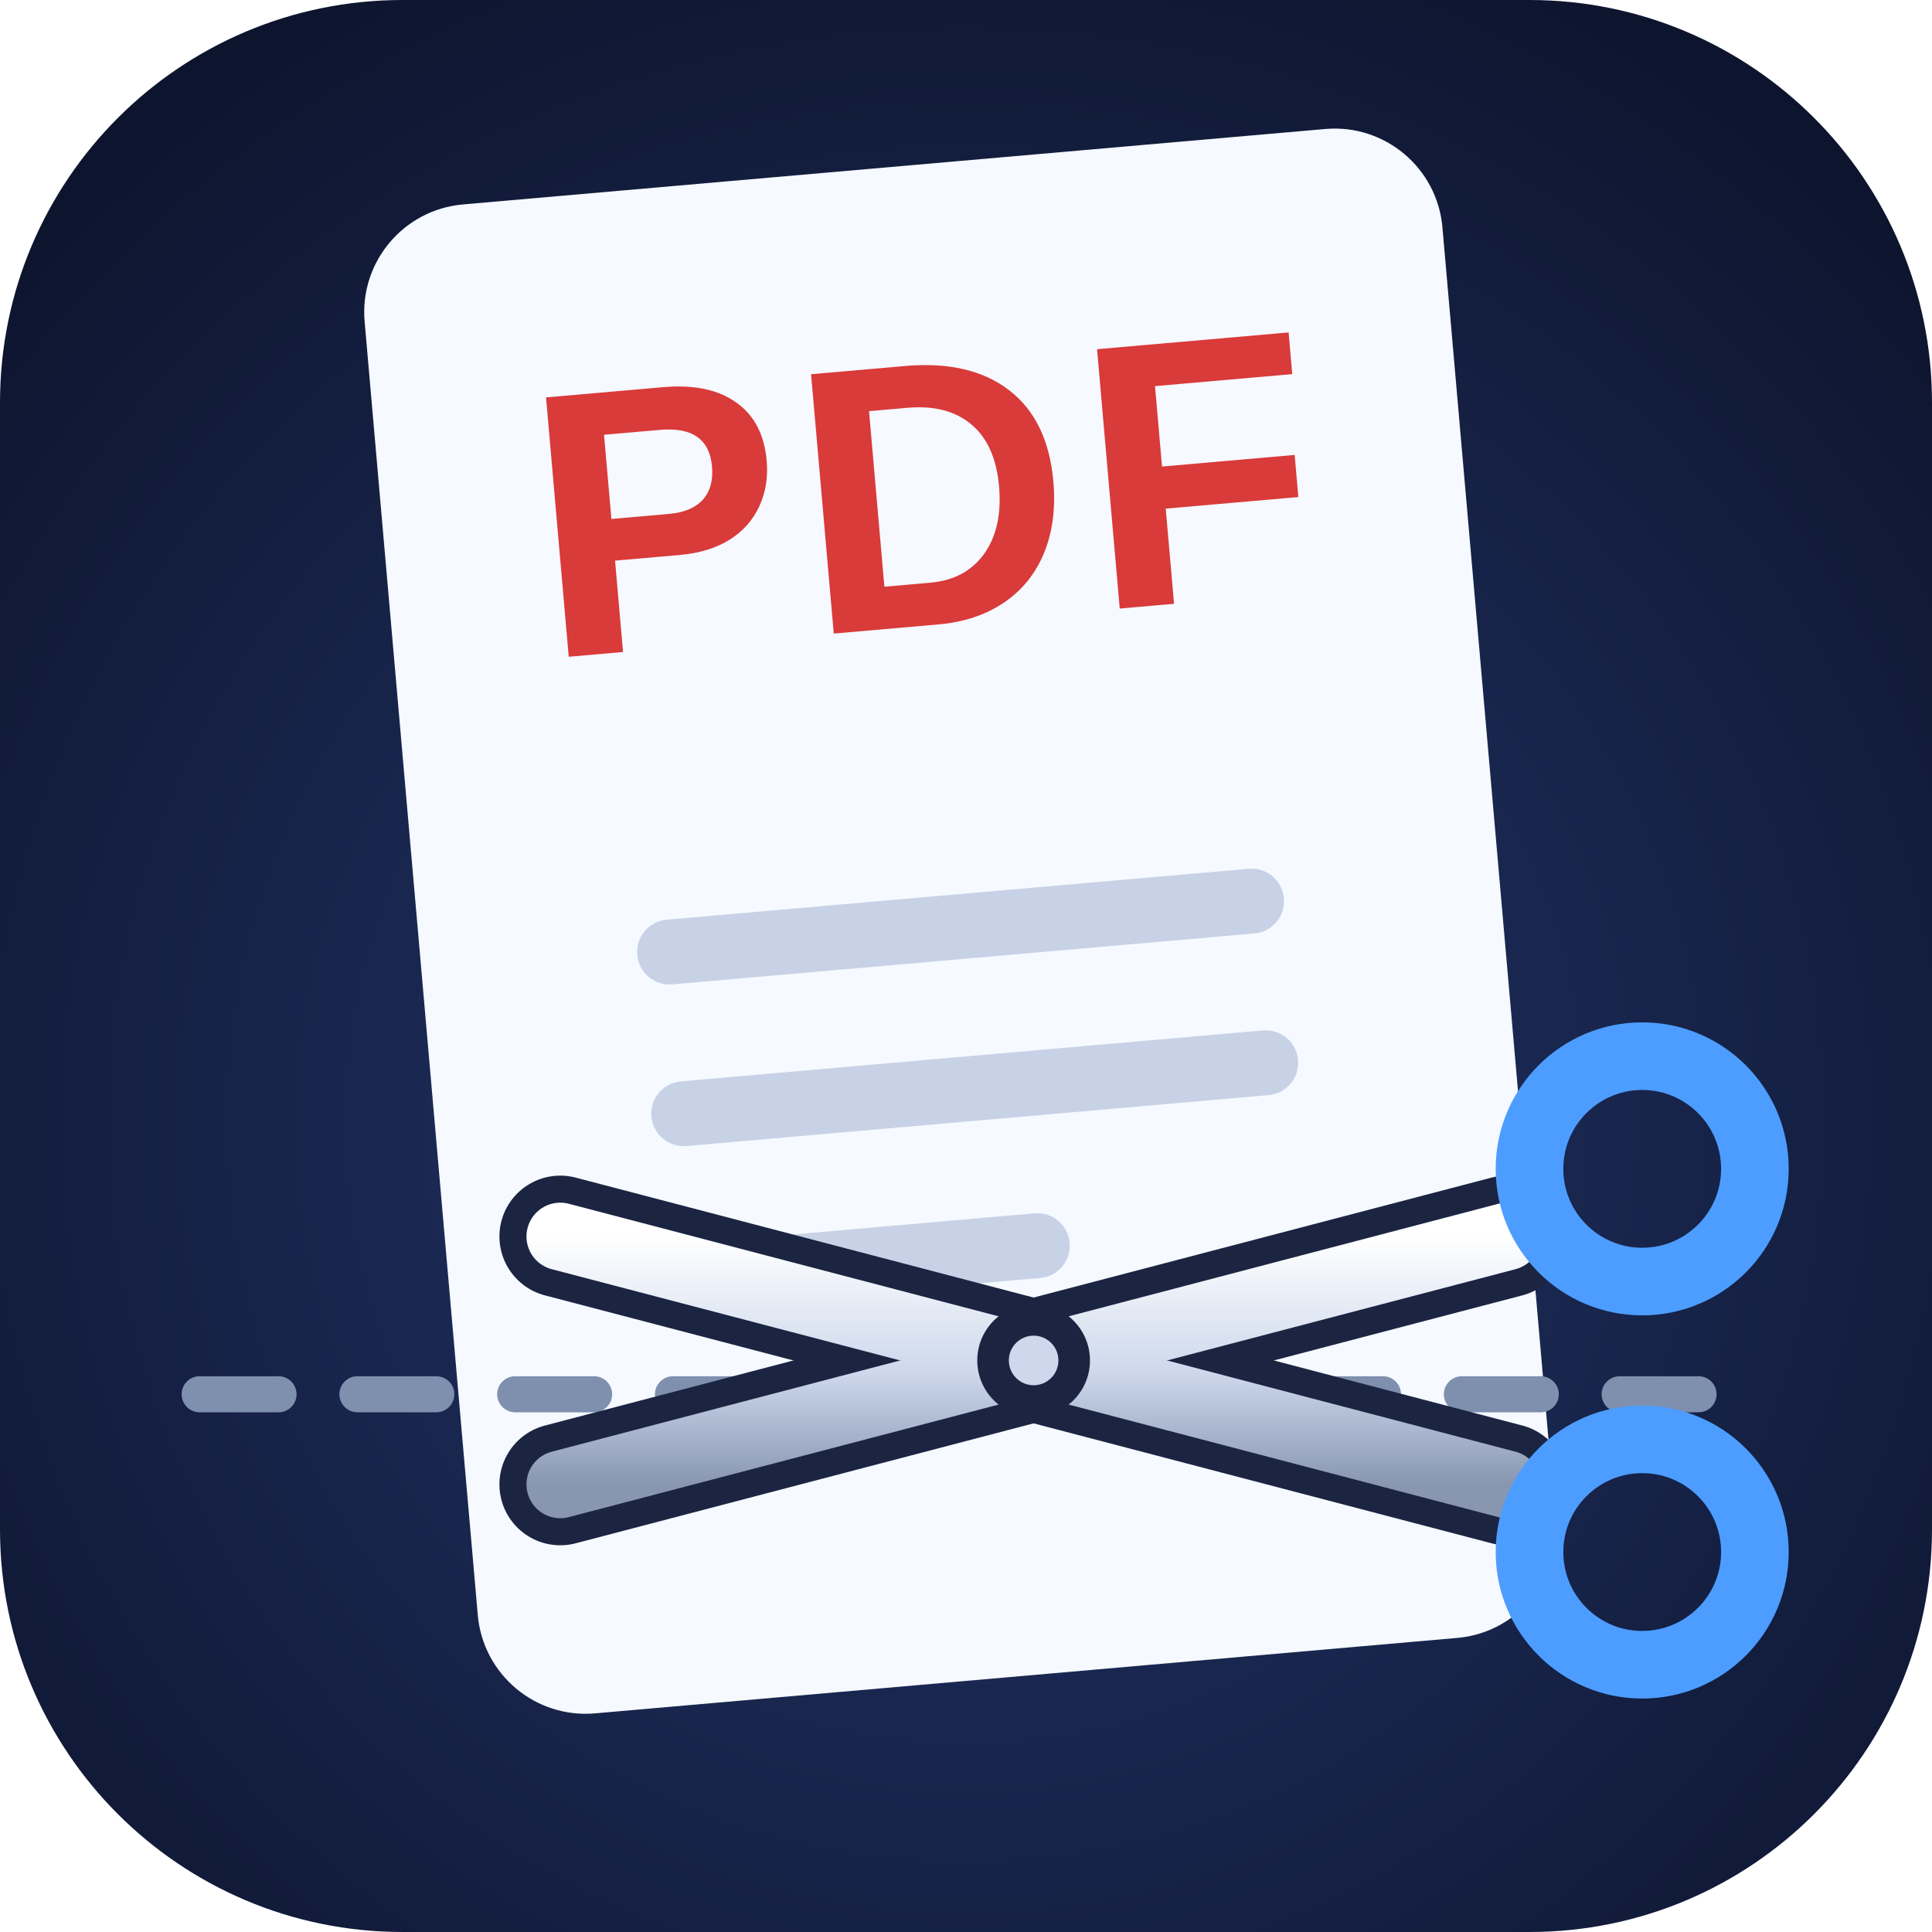
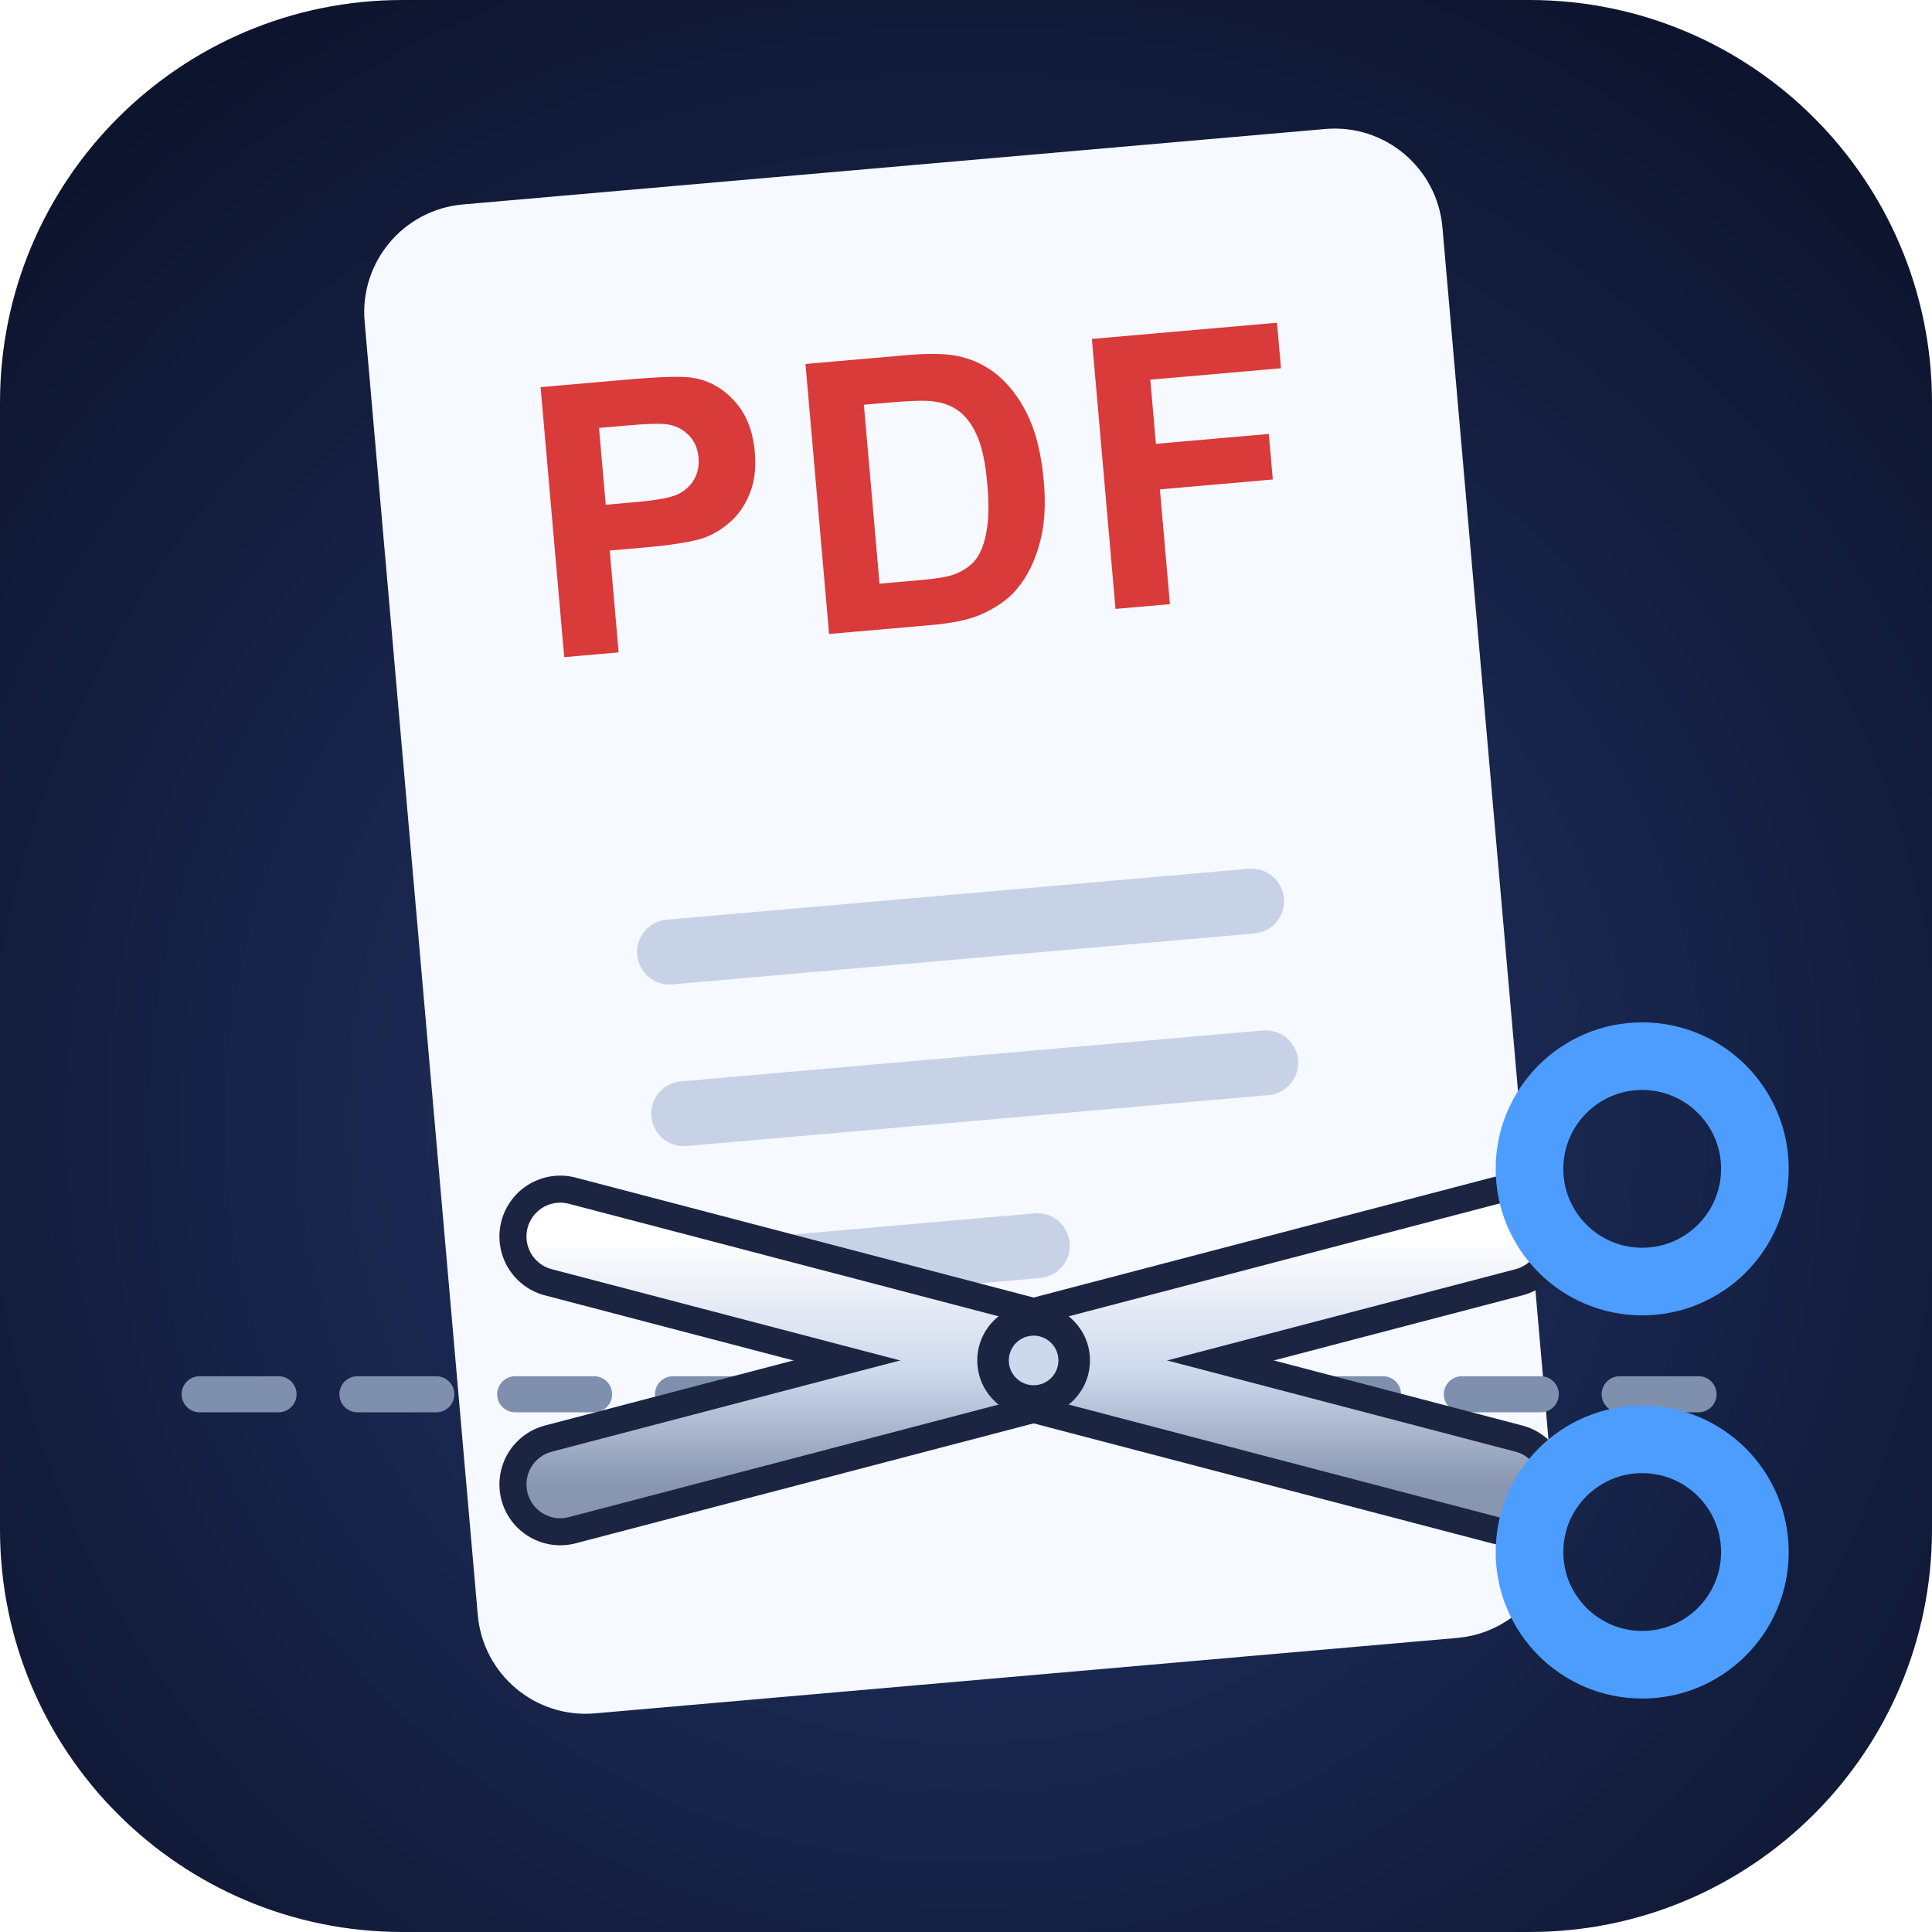
<svg xmlns="http://www.w3.org/2000/svg" viewBox="0 0 96 96" role="img" aria-label="ModiPdf — 가위로 잘리는 PDF 문서">
  <defs>
    <radialGradient id="mp-bg" cx="50%" cy="58%" r="73%">
      <stop offset="0%" stop-color="#23366b" />
      <stop offset="100%" stop-color="#0b1128" />
    </radialGradient>
    <linearGradient id="mp-blade" x1="0" y1="0" x2="0" y2="1">
      <stop offset="0" stop-color="#ffffff" />
      <stop offset="55%" stop-color="#cdd8ec" />
      <stop offset="100%" stop-color="#8896b0" />
    </linearGradient>
  </defs>
  <rect width="96" height="96" rx="20" fill="url(#mp-bg)" />
  <g transform="translate(48 48) scale(1.12) translate(-48 -48)">
    <g transform="rotate(-5 48 49) translate(48 46) scale(1.2) translate(-48 -46)">
      <rect x="28" y="18" width="40" height="56" rx="4" fill="#f6f9ff" />
-       <text x="48" y="35" font-family="'Helvetica Neue', Arial, sans-serif" font-size="14" font-weight="700" letter-spacing="0.5" fill="#d93a3a" text-anchor="middle">PDF</text>
+       <path d="M34.27 35V24.98H37.52Q39.36 24.98 39.92 25.13Q40.78 25.35 41.36 26.11Q41.95 26.87 41.95 28.06Q41.95 28.98 41.61 29.61Q41.28 30.24 40.76 30.6Q40.24 30.96 39.71 31.08Q38.99 31.22 37.61 31.22H36.29V35ZM36.29 26.67V29.52H37.4Q38.6 29.52 39 29.36Q39.4 29.2 39.63 28.87Q39.86 28.53 39.86 28.09Q39.86 27.54 39.54 27.19Q39.22 26.83 38.73 26.74Q38.36 26.67 37.27 26.67ZM44.1 24.98H47.8Q49.05 24.98 49.71 25.17Q50.59 25.43 51.22 26.09Q51.84 26.76 52.17 27.72Q52.5 28.68 52.5 30.08Q52.5 31.32 52.19 32.22Q51.82 33.31 51.12 33.99Q50.59 34.5 49.7 34.79Q49.03 35 47.91 35H44.1ZM46.12 26.67V33.31H47.63Q48.48 33.31 48.86 33.22Q49.35 33.09 49.67 32.8Q50 32.5 50.2 31.83Q50.41 31.16 50.41 30Q50.41 28.83 50.2 28.21Q50 27.59 49.63 27.24Q49.26 26.89 48.69 26.77Q48.27 26.67 47.03 26.67ZM54.73 35V24.98H61.6V26.67H56.75V29.05H60.94V30.74H56.75V35Z" fill="#d93a3a" />
      <rect x="36" y="45" width="24" height="2.4" rx="1.2" fill="#c8d2e6" />
      <rect x="36" y="51" width="24" height="2.4" rx="1.2" fill="#c8d2e6" />
      <rect x="36" y="57" width="15" height="2.4" rx="1.2" fill="#c8d2e6" />
    </g>
    <line x1="14" y1="67" x2="82" y2="67" stroke="#7f8fae" stroke-width="1.6" stroke-dasharray="3.5 3.5" stroke-linecap="round" />
    <g stroke-linecap="round">
      <line x1="30" y1="71" x2="72" y2="60" stroke="#1b2542" stroke-width="5.4" />
      <line x1="30" y1="60" x2="72" y2="71" stroke="#1b2542" stroke-width="5.4" />
      <line x1="30" y1="71" x2="72" y2="60" stroke="url(#mp-blade)" stroke-width="3" />
      <line x1="30" y1="60" x2="72" y2="71" stroke="url(#mp-blade)" stroke-width="3" />
      <circle cx="51" cy="65.5" r="2.5" fill="#1b2542" />
      <circle cx="51" cy="65.5" r="1.1" fill="#cdd8ec" />
      <circle cx="78" cy="57" r="5" fill="none" stroke="#4c9dff" stroke-width="3" />
      <circle cx="78" cy="74" r="5" fill="none" stroke="#4c9dff" stroke-width="3" />
    </g>
  </g>
</svg>
